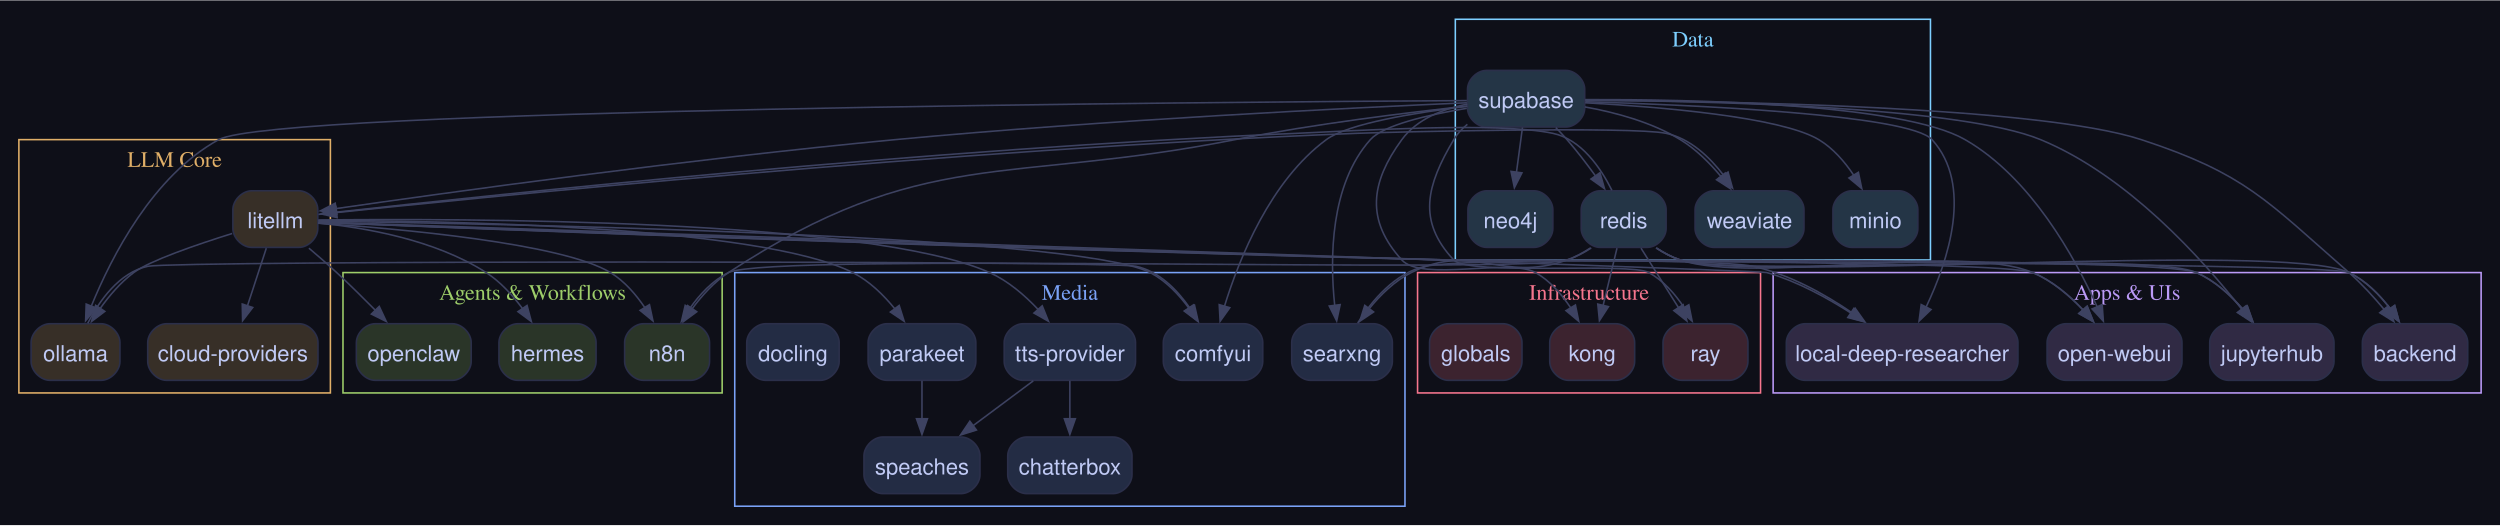
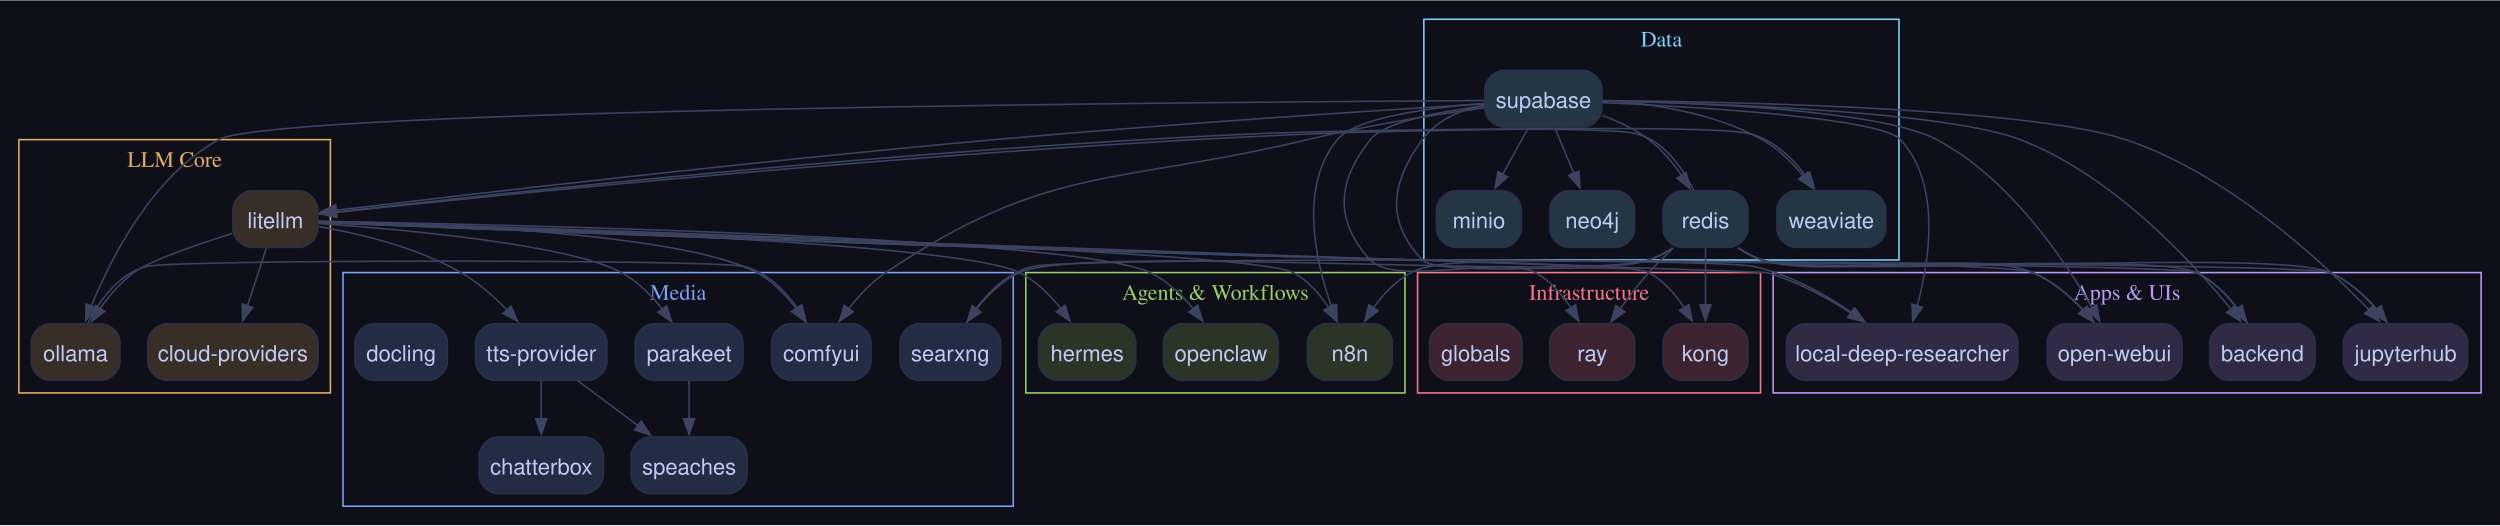
<svg xmlns="http://www.w3.org/2000/svg" width="1589pt" height="334pt" viewBox="0.00 0.00 1589.00 333.50">
  <g id="graph0" class="graph" transform="scale(1 1) rotate(0) translate(4 329.5)">
    <polygon fill="#0e0f18" stroke="none" points="-4,4 -4,-329.5 1585,-329.5 1585,4 -4,4" />
    <g id="clust1" class="cluster">
      <polygon fill="#0e0f18" stroke="#f7768e" points="897,-80 897,-156.5 1115,-156.5 1115,-80 897,-80" />
      <text text-anchor="middle" x="1006" y="-139.2" font-family="Times,serif" font-size="14.00" fill="#f7768e">Infrastructure</text>
    </g>
    <g id="clust2" class="cluster">
-       <polygon fill="#0e0f18" stroke="#7dcfff" points="921,-164.5 921,-317.5 1223,-317.5 1223,-164.5 921,-164.5" />
-       <text text-anchor="middle" x="1072" y="-300.2" font-family="Times,serif" font-size="14.00" fill="#7dcfff">Data</text>
+       <polygon fill="#0e0f18" stroke="#7dcfff" points="901,-164.5 901,-317.5 1203,-317.5 1203,-164.5 901,-164.5" />
+       <text text-anchor="middle" x="1052" y="-300.2" font-family="Times,serif" font-size="14.00" fill="#7dcfff">Data</text>
    </g>
    <g id="clust3" class="cluster">
      <polygon fill="#0e0f18" stroke="#e0af68" points="8,-80 8,-241 206,-241 206,-80 8,-80" />
      <text text-anchor="middle" x="107" y="-223.7" font-family="Times,serif" font-size="14.00" fill="#e0af68">LLM Core</text>
    </g>
    <g id="clust4" class="cluster">
-       <polygon fill="#0e0f18" stroke="#7aa2f7" points="463,-8 463,-156.5 889,-156.5 889,-8 463,-8" />
-       <text text-anchor="middle" x="676" y="-139.2" font-family="Times,serif" font-size="14.00" fill="#7aa2f7">Media</text>
+       <polygon fill="#0e0f18" stroke="#7aa2f7" points="214,-8 214,-156.5 640,-156.5 640,-8 214,-8" />
+       <text text-anchor="middle" x="427" y="-139.2" font-family="Times,serif" font-size="14.00" fill="#7aa2f7">Media</text>
    </g>
    <g id="clust5" class="cluster">
-       <polygon fill="#0e0f18" stroke="#9ece6a" points="214,-80 214,-156.5 455,-156.5 455,-80 214,-80" />
-       <text text-anchor="middle" x="334.5" y="-139.2" font-family="Times,serif" font-size="14.00" fill="#9ece6a">Agents &amp; Workflows</text>
+       <polygon fill="#0e0f18" stroke="#9ece6a" points="648,-80 648,-156.5 889,-156.5 889,-80 648,-80" />
+       <text text-anchor="middle" x="768.5" y="-139.2" font-family="Times,serif" font-size="14.00" fill="#9ece6a">Agents &amp; Workflows</text>
    </g>
    <g id="clust6" class="cluster">
      <polygon fill="#0e0f18" stroke="#bb9af7" points="1123,-80 1123,-156.5 1573,-156.5 1573,-80 1123,-80" />
      <text text-anchor="middle" x="1348" y="-139.2" font-family="Times,serif" font-size="14.00" fill="#bb9af7">Apps &amp; UIs</text>
    </g>
    <g id="node1" class="node">
      <path fill="#f7768e" fill-opacity="0.2" stroke="#2b2f4a" d="M951.38,-124C951.38,-124 916.62,-124 916.62,-124 910.62,-124 904.62,-118 904.62,-112 904.62,-112 904.62,-100 904.62,-100 904.62,-94 910.62,-88 916.62,-88 916.62,-88 951.38,-88 951.38,-88 957.38,-88 963.38,-94 963.38,-100 963.38,-100 963.38,-112 963.38,-112 963.38,-118 957.38,-124 951.38,-124" />
      <text text-anchor="middle" x="934" y="-100.2" font-family="Helvetica,sans-Serif" font-size="14.00" fill="#c0caf5">globals</text>
    </g>
    <g id="node2" class="node">
+       <path fill="#f7768e" fill-opacity="0.2" stroke="#2b2f4a" d="M1095,-124C1095,-124 1065,-124 1065,-124 1059,-124 1053,-118 1053,-112 1053,-112 1053,-100 1053,-100 1053,-94 1059,-88 1065,-88 1065,-88 1095,-88 1095,-88 1101,-88 1107,-94 1107,-100 1107,-100 1107,-112 1107,-112 1107,-118 1101,-124 1095,-124" />
+       <text text-anchor="middle" x="1080" y="-100.2" font-family="Helvetica,sans-Serif" font-size="14.00" fill="#c0caf5">kong</text>
+     </g>
+     <g id="node3" class="node">
      <path fill="#f7768e" fill-opacity="0.2" stroke="#2b2f4a" d="M1023,-124C1023,-124 993,-124 993,-124 987,-124 981,-118 981,-112 981,-112 981,-100 981,-100 981,-94 987,-88 993,-88 993,-88 1023,-88 1023,-88 1029,-88 1035,-94 1035,-100 1035,-100 1035,-112 1035,-112 1035,-118 1029,-124 1023,-124" />
-       <text text-anchor="middle" x="1008" y="-100.2" font-family="Helvetica,sans-Serif" font-size="14.00" fill="#c0caf5">kong</text>
-     </g>
-     <g id="node3" class="node">
-       <path fill="#f7768e" fill-opacity="0.2" stroke="#2b2f4a" d="M1095,-124C1095,-124 1065,-124 1065,-124 1059,-124 1053,-118 1053,-112 1053,-112 1053,-100 1053,-100 1053,-94 1059,-88 1065,-88 1065,-88 1095,-88 1095,-88 1101,-88 1107,-94 1107,-100 1107,-100 1107,-112 1107,-112 1107,-118 1101,-124 1095,-124" />
-       <text text-anchor="middle" x="1080" y="-100.2" font-family="Helvetica,sans-Serif" font-size="14.00" fill="#c0caf5">ray</text>
+       <text text-anchor="middle" x="1008" y="-100.2" font-family="Helvetica,sans-Serif" font-size="14.00" fill="#c0caf5">ray</text>
    </g>
    <g id="node4" class="node">
-       <path fill="#7dcfff" fill-opacity="0.2" stroke="#2b2f4a" d="M991.25,-285C991.25,-285 940.75,-285 940.75,-285 934.75,-285 928.75,-279 928.75,-273 928.75,-273 928.75,-261 928.75,-261 928.75,-255 934.75,-249 940.75,-249 940.75,-249 991.25,-249 991.25,-249 997.25,-249 1003.25,-255 1003.25,-261 1003.25,-261 1003.25,-273 1003.25,-273 1003.25,-279 997.25,-285 991.25,-285" />
-       <text text-anchor="middle" x="966" y="-261.2" font-family="Helvetica,sans-Serif" font-size="14.00" fill="#c0caf5">supabase</text>
+       <path fill="#7dcfff" fill-opacity="0.2" stroke="#2b2f4a" d="M1002.25,-285C1002.25,-285 951.75,-285 951.75,-285 945.75,-285 939.75,-279 939.75,-273 939.75,-273 939.75,-261 939.75,-261 939.75,-255 945.75,-249 951.75,-249 951.75,-249 1002.25,-249 1002.25,-249 1008.25,-249 1014.25,-255 1014.25,-261 1014.25,-261 1014.25,-273 1014.25,-273 1014.25,-279 1008.25,-285 1002.25,-285" />
+       <text text-anchor="middle" x="977" y="-261.2" font-family="Helvetica,sans-Serif" font-size="14.00" fill="#c0caf5">supabase</text>
    </g>
    <g id="edge13" class="edge">
-       <path fill="none" stroke="#3d4261" d="M928.58,-263.59C913.12,-260.52 896.61,-254.11 887,-241 866.91,-213.57 864.11,-189.64 887,-164.5 899.77,-150.47 955.52,-165.89 972,-156.5 981.16,-151.28 988.62,-142.68 994.33,-134.09" />
-       <polygon fill="#3d4261" stroke="#3d4261" points="997.33,-135.91 999.45,-125.53 991.32,-132.32 997.33,-135.91" />
+       <path fill="none" stroke="#3d4261" d="M939.3,-263.08C924.58,-259.88 909.09,-253.51 900,-241 880.01,-213.5 876.63,-189.2 900,-164.5 911.01,-152.86 1029.93,-164.17 1044,-156.5 1053.36,-151.4 1060.91,-142.71 1066.63,-134.01" />
+       <polygon fill="#3d4261" stroke="#3d4261" points="1069.47,-136.08 1071.54,-125.69 1063.44,-132.52 1069.47,-136.08" />
    </g>
    <g id="edge32" class="edge">
-       <path fill="none" stroke="#3d4261" d="M928.66,-250.73C925.24,-247.97 922.23,-244.75 920,-241 902.62,-211.78 896.75,-189.3 920,-164.5 929.44,-154.43 1031.91,-163.16 1044,-156.5 1053.23,-151.42 1060.72,-142.84 1066.42,-134.24" />
-       <polygon fill="#3d4261" stroke="#3d4261" points="1069.43,-136.04 1071.52,-125.65 1063.41,-132.46 1069.43,-136.04" />
+       <path fill="none" stroke="#3d4261" d="M939.33,-262.42C911.15,-258.87 876.01,-252.29 867,-241 845.79,-214.43 843.89,-189.44 867,-164.5 882.91,-147.34 951.57,-167.9 972,-156.5 981.2,-151.36 988.68,-142.78 994.39,-134.18" />
+       <polygon fill="#3d4261" stroke="#3d4261" points="997.39,-135.98 999.49,-125.6 991.37,-132.4 997.39,-135.98" />
    </g>
    <g id="node5" class="node">
-       <path fill="#7dcfff" fill-opacity="0.2" stroke="#2b2f4a" d="M1203,-208.5C1203,-208.5 1173,-208.5 1173,-208.5 1167,-208.5 1161,-202.5 1161,-196.5 1161,-196.5 1161,-184.5 1161,-184.5 1161,-178.5 1167,-172.5 1173,-172.5 1173,-172.5 1203,-172.5 1203,-172.5 1209,-172.5 1215,-178.5 1215,-184.5 1215,-184.5 1215,-196.5 1215,-196.5 1215,-202.5 1209,-208.5 1203,-208.5" />
-       <text text-anchor="middle" x="1188" y="-184.7" font-family="Helvetica,sans-Serif" font-size="14.00" fill="#c0caf5">minio</text>
+       <path fill="#7dcfff" fill-opacity="0.2" stroke="#2b2f4a" d="M951,-208.5C951,-208.5 921,-208.5 921,-208.5 915,-208.5 909,-202.5 909,-196.5 909,-196.5 909,-184.5 909,-184.5 909,-178.5 915,-172.5 921,-172.5 921,-172.5 951,-172.5 951,-172.5 957,-172.5 963,-178.5 963,-184.5 963,-184.5 963,-196.5 963,-196.5 963,-202.5 957,-208.5 951,-208.5" />
+       <text text-anchor="middle" x="936" y="-184.7" font-family="Helvetica,sans-Serif" font-size="14.00" fill="#c0caf5">minio</text>
    </g>
    <g id="edge20" class="edge">
-       <path fill="none" stroke="#3d4261" d="M1003.53,-264.42C1050.48,-261.85 1127.66,-255.52 1152,-241 1161.05,-235.6 1168.49,-226.95 1174.21,-218.39" />
-       <polygon fill="#3d4261" stroke="#3d4261" points="1177.19,-220.24 1179.35,-209.86 1171.19,-216.62 1177.19,-220.24" />
+       <path fill="none" stroke="#3d4261" d="M967.49,-248.72C962.61,-239.85 956.55,-228.84 951.05,-218.85" />
+       <polygon fill="#3d4261" stroke="#3d4261" points="954.22,-217.34 946.33,-210.27 948.08,-220.72 954.22,-217.34" />
    </g>
    <g id="node6" class="node">
-       <path fill="#7dcfff" fill-opacity="0.2" stroke="#2b2f4a" d="M971,-208.5C971,-208.5 941,-208.5 941,-208.5 935,-208.5 929,-202.5 929,-196.5 929,-196.5 929,-184.5 929,-184.5 929,-178.5 935,-172.5 941,-172.5 941,-172.5 971,-172.5 971,-172.5 977,-172.5 983,-178.5 983,-184.5 983,-184.5 983,-196.5 983,-196.5 983,-202.5 977,-208.5 971,-208.5" />
-       <text text-anchor="middle" x="956" y="-184.7" font-family="Helvetica,sans-Serif" font-size="14.00" fill="#c0caf5">neo4j</text>
+       <path fill="#7dcfff" fill-opacity="0.2" stroke="#2b2f4a" d="M1023,-208.5C1023,-208.5 993,-208.5 993,-208.5 987,-208.5 981,-202.5 981,-196.5 981,-196.5 981,-184.5 981,-184.5 981,-178.5 987,-172.5 993,-172.5 993,-172.5 1023,-172.5 1023,-172.5 1029,-172.5 1035,-178.5 1035,-184.5 1035,-184.5 1035,-196.5 1035,-196.5 1035,-202.5 1029,-208.5 1023,-208.5" />
+       <text text-anchor="middle" x="1008" y="-184.7" font-family="Helvetica,sans-Serif" font-size="14.00" fill="#c0caf5">neo4j</text>
    </g>
    <g id="edge24" class="edge">
-       <path fill="none" stroke="#3d4261" d="M963.68,-248.72C962.54,-240.23 961.14,-229.76 959.84,-220.12" />
-       <polygon fill="#3d4261" stroke="#3d4261" points="963.34,-219.89 958.54,-210.44 956.4,-220.82 963.34,-219.89" />
+       <path fill="none" stroke="#3d4261" d="M984.19,-248.72C987.8,-240.04 992.27,-229.3 996.36,-219.48" />
+       <polygon fill="#3d4261" stroke="#3d4261" points="999.55,-220.92 1000.16,-210.34 993.09,-218.23 999.55,-220.92" />
    </g>
    <g id="node7" class="node">
-       <path fill="#7dcfff" fill-opacity="0.2" stroke="#2b2f4a" d="M1043,-208.5C1043,-208.5 1013,-208.5 1013,-208.5 1007,-208.5 1001,-202.5 1001,-196.5 1001,-196.5 1001,-184.5 1001,-184.5 1001,-178.5 1007,-172.5 1013,-172.5 1013,-172.5 1043,-172.5 1043,-172.5 1049,-172.5 1055,-178.5 1055,-184.5 1055,-184.5 1055,-196.5 1055,-196.5 1055,-202.5 1049,-208.5 1043,-208.5" />
-       <text text-anchor="middle" x="1028" y="-184.7" font-family="Helvetica,sans-Serif" font-size="14.00" fill="#c0caf5">redis</text>
+       <path fill="#7dcfff" fill-opacity="0.2" stroke="#2b2f4a" d="M1095,-208.5C1095,-208.5 1065,-208.5 1065,-208.5 1059,-208.5 1053,-202.5 1053,-196.5 1053,-196.5 1053,-184.5 1053,-184.5 1053,-178.5 1059,-172.5 1065,-172.5 1065,-172.5 1095,-172.5 1095,-172.5 1101,-172.5 1107,-178.5 1107,-184.5 1107,-184.5 1107,-196.5 1107,-196.5 1107,-202.5 1101,-208.5 1095,-208.5" />
+       <text text-anchor="middle" x="1080" y="-184.7" font-family="Helvetica,sans-Serif" font-size="14.00" fill="#c0caf5">redis</text>
    </g>
    <g id="edge34" class="edge">
-       <path fill="none" stroke="#3d4261" d="M984.87,-248.63C987.34,-246.14 989.78,-243.55 992,-241 998.28,-233.79 1004.6,-225.53 1010.15,-217.85" />
-       <polygon fill="#3d4261" stroke="#3d4261" points="1012.93,-219.99 1015.83,-209.8 1007.21,-215.95 1012.93,-219.99" />
+       <path fill="none" stroke="#3d4261" d="M1014.45,-256.37C1024.66,-252.63 1035.3,-247.61 1044,-241 1052.06,-234.88 1059.11,-226.46 1064.78,-218.3" />
+       <polygon fill="#3d4261" stroke="#3d4261" points="1067.7,-220.22 1070.17,-209.92 1061.82,-216.43 1067.7,-220.22" />
    </g>
    <g id="node8" class="node">
-       <path fill="#7dcfff" fill-opacity="0.2" stroke="#2b2f4a" d="M1130.62,-208.5C1130.62,-208.5 1085.38,-208.5 1085.38,-208.5 1079.38,-208.5 1073.38,-202.5 1073.38,-196.5 1073.38,-196.5 1073.38,-184.5 1073.38,-184.5 1073.38,-178.5 1079.38,-172.5 1085.38,-172.5 1085.38,-172.5 1130.62,-172.5 1130.62,-172.5 1136.62,-172.5 1142.62,-178.5 1142.62,-184.5 1142.62,-184.5 1142.62,-196.5 1142.62,-196.5 1142.62,-202.5 1136.62,-208.5 1130.62,-208.5" />
-       <text text-anchor="middle" x="1108" y="-184.7" font-family="Helvetica,sans-Serif" font-size="14.00" fill="#c0caf5">weaviate</text>
-     </g>
-     <g id="edge40" class="edge">
-       <path fill="none" stroke="#3d4261" d="M1003.4,-261.78C1022.59,-258.34 1045.7,-252.14 1064,-241 1073.81,-235.03 1082.66,-226.18 1089.81,-217.61" />
-       <polygon fill="#3d4261" stroke="#3d4261" points="1092.54,-219.8 1095.93,-209.76 1087.02,-215.5 1092.54,-219.8" />
+       <path fill="#7dcfff" fill-opacity="0.2" stroke="#2b2f4a" d="M1182.62,-208.5C1182.62,-208.5 1137.38,-208.5 1137.38,-208.5 1131.38,-208.5 1125.38,-202.5 1125.38,-196.5 1125.38,-196.5 1125.38,-184.5 1125.38,-184.5 1125.38,-178.5 1131.38,-172.5 1137.38,-172.5 1137.38,-172.5 1182.62,-172.5 1182.62,-172.5 1188.62,-172.5 1194.62,-178.5 1194.62,-184.5 1194.62,-184.5 1194.62,-196.5 1194.62,-196.5 1194.62,-202.5 1188.62,-208.5 1182.62,-208.5" />
+       <text text-anchor="middle" x="1160" y="-184.7" font-family="Helvetica,sans-Serif" font-size="14.00" fill="#c0caf5">weaviate</text>
+     </g>
+     <g id="edge39" class="edge">
+       <path fill="none" stroke="#3d4261" d="M1014.64,-265.82C1043.96,-264.18 1084.78,-258.51 1116,-241 1126.02,-235.38 1134.91,-226.62 1142.04,-218.01" />
+       <polygon fill="#3d4261" stroke="#3d4261" points="1144.81,-220.15 1148.13,-210.09 1139.26,-215.89 1144.81,-220.15" />
    </g>
    <g id="node9" class="node">
      <path fill="#e0af68" fill-opacity="0.2" stroke="#2b2f4a" d="M186,-208.5C186,-208.5 156,-208.5 156,-208.5 150,-208.5 144,-202.5 144,-196.5 144,-196.5 144,-184.5 144,-184.5 144,-178.5 150,-172.5 156,-172.5 156,-172.5 186,-172.5 186,-172.5 192,-172.5 198,-178.5 198,-184.5 198,-184.5 198,-196.5 198,-196.5 198,-202.5 192,-208.5 186,-208.5" />
      <text text-anchor="middle" x="171" y="-184.7" font-family="Helvetica,sans-Serif" font-size="14.00" fill="#c0caf5">litellm</text>
    </g>
    <g id="edge15" class="edge">
-       <path fill="none" stroke="#3d4261" d="M928.34,-264.44C857.23,-261.32 698.34,-253.52 565,-241 434.26,-228.72 279.95,-207.31 209.52,-197.16" />
-       <polygon fill="#3d4261" stroke="#3d4261" points="210.06,-193.7 199.66,-195.73 209.06,-200.62 210.06,-193.7" />
+       <path fill="none" stroke="#3d4261" d="M939.26,-263.75C875.21,-259.83 741.14,-251.18 628,-241 472.64,-227.03 288.1,-205.53 209.51,-196.15" />
+       <polygon fill="#3d4261" stroke="#3d4261" points="210.11,-192.7 199.77,-194.98 209.28,-199.65 210.11,-192.7" />
    </g>
    <g id="node11" class="node">
      <path fill="#e0af68" fill-opacity="0.2" stroke="#2b2f4a" d="M60.25,-124C60.25,-124 27.75,-124 27.75,-124 21.75,-124 15.75,-118 15.75,-112 15.75,-112 15.75,-100 15.75,-100 15.75,-94 21.75,-88 27.75,-88 27.75,-88 60.25,-88 60.25,-88 66.25,-88 72.25,-94 72.25,-100 72.25,-100 72.25,-112 72.25,-112 72.25,-118 66.25,-124 60.25,-124" />
      <text text-anchor="middle" x="44" y="-100.2" font-family="Helvetica,sans-Serif" font-size="14.00" fill="#c0caf5">ollama</text>
    </g>
    <g id="edge25" class="edge">
-       <path fill="none" stroke="#3d4261" d="M928.31,-265.82C770.6,-264.93 170.15,-260.3 135,-241 93.33,-218.12 67.01,-167.01 53.94,-134.95" />
-       <polygon fill="#3d4261" stroke="#3d4261" points="57.3,-133.94 50.41,-125.89 50.78,-136.47 57.3,-133.94" />
+       <path fill="none" stroke="#3d4261" d="M939.35,-265.83C780.38,-265.01 170.66,-260.57 135,-241 93.32,-218.12 67,-167.02 53.94,-134.95" />
+       <polygon fill="#3d4261" stroke="#3d4261" points="57.3,-133.94 50.41,-125.89 50.77,-136.48 57.3,-133.94" />
    </g>
    <g id="node13" class="node">
-       <path fill="#7aa2f7" fill-opacity="0.2" stroke="#2b2f4a" d="M786.62,-124C786.62,-124 747.38,-124 747.38,-124 741.38,-124 735.38,-118 735.38,-112 735.38,-112 735.38,-100 735.38,-100 735.38,-94 741.38,-88 747.38,-88 747.38,-88 786.62,-88 786.62,-88 792.62,-88 798.62,-94 798.62,-100 798.62,-100 798.62,-112 798.62,-112 798.62,-118 792.62,-124 786.62,-124" />
-       <text text-anchor="middle" x="767" y="-100.2" font-family="Helvetica,sans-Serif" font-size="14.00" fill="#c0caf5">comfyui</text>
+       <path fill="#7aa2f7" fill-opacity="0.2" stroke="#2b2f4a" d="M537.62,-124C537.62,-124 498.38,-124 498.38,-124 492.38,-124 486.38,-118 486.38,-112 486.38,-112 486.38,-100 486.38,-100 486.38,-94 492.38,-88 498.38,-88 498.38,-88 537.62,-88 537.62,-88 543.62,-88 549.62,-94 549.62,-100 549.62,-100 549.62,-112 549.62,-112 549.62,-118 543.62,-124 537.62,-124" />
+       <text text-anchor="middle" x="518" y="-100.2" font-family="Helvetica,sans-Serif" font-size="14.00" fill="#c0caf5">comfyui</text>
    </g>
    <g id="edge6" class="edge">
-       <path fill="none" stroke="#3d4261" d="M928.52,-262.19C896.33,-258.28 852.96,-251.31 839,-241 803.58,-214.85 783.76,-165.93 774.24,-134.99" />
-       <polygon fill="#3d4261" stroke="#3d4261" points="777.65,-134.18 771.51,-125.55 770.93,-136.13 777.65,-134.18" />
-     </g>
-     <g id="node15" class="node">
-       <path fill="#7aa2f7" fill-opacity="0.2" stroke="#2b2f4a" d="M869,-124C869,-124 829,-124 829,-124 823,-124 817,-118 817,-112 817,-112 817,-100 817,-100 817,-94 823,-88 829,-88 829,-88 869,-88 869,-88 875,-88 881,-94 881,-100 881,-100 881,-112 881,-112 881,-118 875,-124 869,-124" />
-       <text text-anchor="middle" x="849" y="-100.2" font-family="Helvetica,sans-Serif" font-size="14.00" fill="#c0caf5">searxng</text>
-     </g>
-     <g id="edge35" class="edge">
-       <path fill="none" stroke="#3d4261" d="M928.27,-260.91C903.89,-256.82 875.23,-250.23 867,-241 841.45,-212.37 841.19,-165.66 844.34,-135.64" />
-       <polygon fill="#3d4261" stroke="#3d4261" points="847.81,-136.13 845.59,-125.77 840.86,-135.25 847.81,-136.13" />
+       <path fill="none" stroke="#3d4261" d="M939.41,-261.23C908.9,-256.99 864.87,-250.08 827,-241 705.55,-211.88 662.62,-226.22 559,-156.5 549.99,-150.44 541.9,-141.82 535.34,-133.48" />
+       <polygon fill="#3d4261" stroke="#3d4261" points="538.25,-131.53 529.5,-125.54 532.6,-135.67 538.25,-131.53" />
    </g>
    <g id="node20" class="node">
-       <path fill="#9ece6a" fill-opacity="0.2" stroke="#2b2f4a" d="M435,-124C435,-124 405,-124 405,-124 399,-124 393,-118 393,-112 393,-112 393,-100 393,-100 393,-94 399,-88 405,-88 405,-88 435,-88 435,-88 441,-88 447,-94 447,-100 447,-100 447,-112 447,-112 447,-118 441,-124 435,-124" />
-       <text text-anchor="middle" x="420" y="-100.2" font-family="Helvetica,sans-Serif" font-size="14.00" fill="#c0caf5">n8n</text>
+       <path fill="#9ece6a" fill-opacity="0.2" stroke="#2b2f4a" d="M869,-124C869,-124 839,-124 839,-124 833,-124 827,-118 827,-112 827,-112 827,-100 827,-100 827,-94 833,-88 839,-88 839,-88 869,-88 869,-88 875,-88 881,-94 881,-100 881,-100 881,-112 881,-112 881,-118 875,-124 869,-124" />
+       <text text-anchor="middle" x="854" y="-100.2" font-family="Helvetica,sans-Serif" font-size="14.00" fill="#c0caf5">n8n</text>
    </g>
    <g id="edge21" class="edge">
-       <path fill="none" stroke="#3d4261" d="M928.57,-262.3C891.04,-258.27 831.71,-251.04 781,-241 635.86,-212.26 582.76,-237.59 459,-156.5 449.96,-150.57 442.09,-141.85 435.83,-133.37" />
-       <polygon fill="#3d4261" stroke="#3d4261" points="438.85,-131.59 430.32,-125.31 433.07,-135.54 438.85,-131.59" />
+       <path fill="none" stroke="#3d4261" d="M939.56,-264.04C905.13,-261.35 857.7,-255.14 846,-241 821.5,-211.38 831.89,-164.31 842.38,-134.56" />
+       <polygon fill="#3d4261" stroke="#3d4261" points="845.55,-136.09 845.8,-125.5 839,-133.62 845.55,-136.09" />
    </g>
    <g id="node22" class="node">
-       <path fill="#bb9af7" fill-opacity="0.2" stroke="#2b2f4a" d="M1552.5,-124C1552.5,-124 1509.5,-124 1509.5,-124 1503.5,-124 1497.5,-118 1497.5,-112 1497.5,-112 1497.5,-100 1497.5,-100 1497.5,-94 1503.5,-88 1509.5,-88 1509.5,-88 1552.5,-88 1552.5,-88 1558.5,-88 1564.5,-94 1564.5,-100 1564.5,-100 1564.5,-112 1564.5,-112 1564.5,-118 1558.5,-124 1552.5,-124" />
-       <text text-anchor="middle" x="1531" y="-100.2" font-family="Helvetica,sans-Serif" font-size="14.00" fill="#c0caf5">backend</text>
+       <path fill="#bb9af7" fill-opacity="0.2" stroke="#2b2f4a" d="M1455.5,-124C1455.5,-124 1412.5,-124 1412.5,-124 1406.5,-124 1400.5,-118 1400.5,-112 1400.5,-112 1400.5,-100 1400.5,-100 1400.5,-94 1406.5,-88 1412.5,-88 1412.5,-88 1455.5,-88 1455.5,-88 1461.5,-88 1467.5,-94 1467.5,-100 1467.5,-100 1467.5,-112 1467.5,-112 1467.5,-118 1461.5,-124 1455.5,-124" />
+       <text text-anchor="middle" x="1434" y="-100.2" font-family="Helvetica,sans-Serif" font-size="14.00" fill="#c0caf5">backend</text>
    </g>
    <g id="edge1" class="edge">
-       <path fill="none" stroke="#3d4261" d="M1003.71,-265.98C1088.55,-265.55 1292.12,-262.26 1357,-241 1423.19,-219.31 1436.55,-202.34 1489,-156.5 1497.02,-149.49 1504.83,-140.92 1511.51,-132.89" />
-       <polygon fill="#3d4261" stroke="#3d4261" points="1514.03,-135.33 1517.56,-125.34 1508.57,-130.95 1514.03,-135.33" />
+       <path fill="none" stroke="#3d4261" d="M1014.64,-265.5C1084.74,-264.13 1232.47,-259.13 1280,-241 1337.26,-219.16 1387.44,-165.68 1413.97,-133.27" />
+       <polygon fill="#3d4261" stroke="#3d4261" points="1416.65,-135.52 1420.17,-125.52 1411.19,-131.14 1416.65,-135.52" />
    </g>
    <g id="node23" class="node">
-       <path fill="#bb9af7" fill-opacity="0.2" stroke="#2b2f4a" d="M1467.5,-124C1467.5,-124 1412.5,-124 1412.5,-124 1406.5,-124 1400.5,-118 1400.5,-112 1400.5,-112 1400.5,-100 1400.5,-100 1400.5,-94 1406.5,-88 1412.5,-88 1412.5,-88 1467.5,-88 1467.5,-88 1473.5,-88 1479.5,-94 1479.5,-100 1479.5,-100 1479.5,-112 1479.5,-112 1479.5,-118 1473.5,-124 1467.5,-124" />
-       <text text-anchor="middle" x="1440" y="-100.2" font-family="Helvetica,sans-Serif" font-size="14.00" fill="#c0caf5">jupyterhub</text>
+       <path fill="#bb9af7" fill-opacity="0.2" stroke="#2b2f4a" d="M1552.5,-124C1552.5,-124 1497.5,-124 1497.5,-124 1491.5,-124 1485.5,-118 1485.5,-112 1485.5,-112 1485.5,-100 1485.5,-100 1485.5,-94 1491.5,-88 1497.5,-88 1497.5,-88 1552.5,-88 1552.5,-88 1558.5,-88 1564.5,-94 1564.5,-100 1564.5,-100 1564.5,-112 1564.5,-112 1564.5,-118 1558.5,-124 1552.5,-124" />
+       <text text-anchor="middle" x="1525" y="-100.2" font-family="Helvetica,sans-Serif" font-size="14.00" fill="#c0caf5">jupyterhub</text>
    </g>
    <g id="edge10" class="edge">
-       <path fill="none" stroke="#3d4261" d="M1003.54,-266.03C1077.98,-265.62 1241.55,-262.23 1293,-241 1348.2,-218.22 1395.9,-165.07 1421.05,-132.98" />
-       <polygon fill="#3d4261" stroke="#3d4261" points="1423.6,-135.4 1426.9,-125.34 1418.04,-131.15 1423.6,-135.4" />
+       <path fill="none" stroke="#3d4261" d="M1014.52,-265.85C1095.88,-265.14 1286.15,-261.29 1347,-241 1411,-219.66 1470.42,-165.2 1501.79,-132.65" />
+       <polygon fill="#3d4261" stroke="#3d4261" points="1504.14,-135.26 1508.47,-125.59 1499.05,-130.45 1504.14,-135.26" />
    </g>
    <g id="node24" class="node">
      <path fill="#bb9af7" fill-opacity="0.2" stroke="#2b2f4a" d="M1370.88,-124C1370.88,-124 1309.12,-124 1309.12,-124 1303.12,-124 1297.12,-118 1297.12,-112 1297.12,-112 1297.12,-100 1297.12,-100 1297.12,-94 1303.12,-88 1309.12,-88 1309.12,-88 1370.88,-88 1370.88,-88 1376.88,-88 1382.88,-94 1382.88,-100 1382.88,-100 1382.88,-112 1382.88,-112 1382.88,-118 1376.88,-124 1370.88,-124" />
      <text text-anchor="middle" x="1340" y="-100.2" font-family="Helvetica,sans-Serif" font-size="14.00" fill="#c0caf5">open-webui</text>
    </g>
    <g id="edge27" class="edge">
-       <path fill="none" stroke="#3d4261" d="M1003.56,-266.46C1069.95,-266.66 1204.84,-264.09 1245,-241 1286.8,-216.97 1314.82,-166.24 1329.04,-134.55" />
-       <polygon fill="#3d4261" stroke="#3d4261" points="1332.15,-136.17 1332.89,-125.6 1325.72,-133.4 1332.15,-136.17" />
+       <path fill="none" stroke="#3d4261" d="M1014.32,-265.67C1074.78,-264.56 1191.01,-259.96 1227,-241 1272.72,-216.91 1307.5,-165.82 1325.74,-134.15" />
+       <polygon fill="#3d4261" stroke="#3d4261" points="1328.73,-135.98 1330.55,-125.54 1322.62,-132.57 1328.73,-135.98" />
    </g>
    <g id="node25" class="node">
      <path fill="#bb9af7" fill-opacity="0.2" stroke="#2b2f4a" d="M1266.62,-124C1266.62,-124 1143.38,-124 1143.38,-124 1137.38,-124 1131.38,-118 1131.38,-112 1131.38,-112 1131.38,-100 1131.38,-100 1131.38,-94 1137.38,-88 1143.38,-88 1143.38,-88 1266.62,-88 1266.62,-88 1272.62,-88 1278.62,-94 1278.62,-100 1278.62,-100 1278.62,-112 1278.62,-112 1278.62,-118 1272.62,-124 1266.62,-124" />
      <text text-anchor="middle" x="1205" y="-100.2" font-family="Helvetica,sans-Serif" font-size="14.00" fill="#c0caf5">local-deep-researcher</text>
    </g>
    <g id="edge17" class="edge">
-       <path fill="none" stroke="#3d4261" d="M1003.59,-265.09C1071.62,-263.06 1209.48,-256.99 1224,-241 1250.16,-212.18 1234.51,-164.55 1220.2,-134.52" />
-       <polygon fill="#3d4261" stroke="#3d4261" points="1223.37,-133.03 1215.75,-125.67 1217.12,-136.18 1223.37,-133.03" />
+       <path fill="none" stroke="#3d4261" d="M1014.39,-264.55C1075.56,-261.79 1191.55,-254.8 1204,-241 1229.6,-212.64 1222.77,-165.53 1214.58,-135.39" />
+       <polygon fill="#3d4261" stroke="#3d4261" points="1217.94,-134.42 1211.75,-125.82 1211.23,-136.41 1217.94,-134.42" />
    </g>
    <g id="edge14" class="edge">
-       <path fill="none" stroke="#3d4261" d="M1023.76,-172C1021.19,-161.39 1017.84,-147.6 1014.9,-135.46" />
-       <polygon fill="#3d4261" stroke="#3d4261" points="1018.35,-134.84 1012.59,-125.94 1011.55,-136.48 1018.35,-134.84" />
+       <path fill="none" stroke="#3d4261" d="M1080,-172C1080,-161.5 1080,-147.89 1080,-135.83" />
+       <polygon fill="#3d4261" stroke="#3d4261" points="1083.5,-135.98 1080,-125.98 1076.5,-135.98 1083.5,-135.98" />
    </g>
    <g id="edge33" class="edge">
-       <path fill="none" stroke="#3d4261" d="M1039.03,-172C1045.99,-160.96 1055.13,-146.46 1063.01,-133.96" />
-       <polygon fill="#3d4261" stroke="#3d4261" points="1065.81,-136.08 1068.18,-125.75 1059.89,-132.34 1065.81,-136.08" />
+       <path fill="none" stroke="#3d4261" d="M1059.51,-172.02C1054.25,-167.19 1048.74,-161.81 1044,-156.5 1037.63,-149.37 1031.29,-141.13 1025.75,-133.45" />
+       <polygon fill="#3d4261" stroke="#3d4261" points="1028.69,-131.55 1020.08,-125.38 1022.96,-135.57 1028.69,-131.55" />
    </g>
    <g id="edge16" class="edge">
-       <path fill="none" stroke="#3d4261" d="M1020.5,-208.83C1013.36,-223.12 1001,-241.18 983,-245 947.57,-252.52 856.19,-246.52 820,-245 587.96,-235.27 310.47,-206.07 209.85,-194.91" />
-       <polygon fill="#3d4261" stroke="#3d4261" points="210.3,-191.43 199.97,-193.8 209.52,-198.39 210.3,-191.43" />
-     </g>
-     <g id="edge36" class="edge">
-       <path fill="none" stroke="#3d4261" d="M1006.94,-172.18C1002.26,-169.13 997.16,-166.35 992,-164.5 950.44,-149.62 932.51,-176.19 893,-156.5 882.46,-151.25 873.31,-142.27 866.13,-133.4" />
-       <polygon fill="#3d4261" stroke="#3d4261" points="869.06,-131.48 860.28,-125.56 863.45,-135.67 869.06,-131.48" />
+       <path fill="none" stroke="#3d4261" d="M1072.5,-208.83C1065.36,-223.12 1053,-241.18 1035,-245 1009.46,-250.42 826.09,-246.13 800,-245 575.82,-235.31 307.96,-206.27 209.63,-195.02" />
+       <polygon fill="#3d4261" stroke="#3d4261" points="210.06,-191.55 199.73,-193.88 209.26,-198.5 210.06,-191.55" />
+     </g>
+     <g id="node15" class="node">
+       <path fill="#7aa2f7" fill-opacity="0.2" stroke="#2b2f4a" d="M620,-124C620,-124 580,-124 580,-124 574,-124 568,-118 568,-112 568,-112 568,-100 568,-100 568,-94 574,-88 580,-88 580,-88 620,-88 620,-88 626,-88 632,-94 632,-100 632,-100 632,-112 632,-112 632,-118 626,-124 620,-124" />
+       <text text-anchor="middle" x="600" y="-100.2" font-family="Helvetica,sans-Serif" font-size="14.00" fill="#c0caf5">searxng</text>
+     </g>
+     <g id="edge35" class="edge">
+       <path fill="none" stroke="#3d4261" d="M1059.41,-172.19C1054.62,-169.06 1049.36,-166.24 1044,-164.5 1001.71,-150.79 684.37,-175.12 644,-156.5 633.15,-151.5 623.86,-142.4 616.65,-133.36" />
+       <polygon fill="#3d4261" stroke="#3d4261" points="619.53,-131.36 610.8,-125.35 613.87,-135.49 619.53,-131.36" />
    </g>
    <g id="edge22" class="edge">
-       <path fill="none" stroke="#3d4261" d="M1007.41,-172.17C1002.63,-169.04 997.36,-166.22 992,-164.5 963.81,-155.44 485.55,-169.63 459,-156.5 448.92,-151.51 440.64,-142.55 434.35,-133.6" />
-       <polygon fill="#3d4261" stroke="#3d4261" points="437.44,-131.94 429.12,-125.38 431.53,-135.69 437.44,-131.94" />
+       <path fill="none" stroke="#3d4261" d="M1058.97,-172.07C1054.3,-169.03 1049.18,-166.28 1044,-164.5 1012.21,-153.61 922.83,-171.96 893,-156.5 883.26,-151.45 875.17,-142.76 868.93,-134.06" />
+       <polygon fill="#3d4261" stroke="#3d4261" points="871.88,-132.18 863.5,-125.7 866,-135.99 871.88,-132.18" />
    </g>
    <g id="edge2" class="edge">
-       <path fill="none" stroke="#3d4261" d="M1048.59,-172.19C1053.37,-169.05 1058.64,-166.23 1064,-164.5 1108.94,-149.96 1446.33,-176.75 1489,-156.5 1499.58,-151.48 1508.49,-142.38 1515.34,-133.34" />
-       <polygon fill="#3d4261" stroke="#3d4261" points="1518.05,-135.57 1520.86,-125.36 1512.3,-131.59 1518.05,-135.57" />
+       <path fill="none" stroke="#3d4261" d="M1100.6,-172.23C1105.39,-169.09 1110.65,-166.26 1116,-164.5 1145.14,-154.91 1364.35,-169.79 1392,-156.5 1402.55,-151.43 1411.46,-142.32 1418.32,-133.28" />
+       <polygon fill="#3d4261" stroke="#3d4261" points="1421.02,-135.53 1423.84,-125.31 1415.27,-131.54 1421.02,-135.53" />
    </g>
    <g id="edge11" class="edge">
-       <path fill="none" stroke="#3d4261" d="M1048.6,-172.21C1053.38,-169.07 1058.65,-166.25 1064,-164.5 1098.65,-153.18 1358.6,-171.12 1392,-156.5 1403.51,-151.46 1413.66,-142.23 1421.62,-133.09" />
-       <polygon fill="#3d4261" stroke="#3d4261" points="1424.33,-135.3 1427.87,-125.32 1418.88,-130.91 1424.33,-135.3" />
+       <path fill="none" stroke="#3d4261" d="M1100.6,-172.2C1105.38,-169.07 1110.65,-166.24 1116,-164.5 1154.15,-152.09 1440.23,-172.55 1477,-156.5 1488.52,-151.47 1498.67,-142.24 1506.62,-133.1" />
+       <polygon fill="#3d4261" stroke="#3d4261" points="1509.34,-135.32 1512.88,-125.33 1503.88,-130.93 1509.34,-135.32" />
    </g>
    <g id="edge28" class="edge">
-       <path fill="none" stroke="#3d4261" d="M1049,-172C1053.68,-168.96 1058.8,-166.23 1064,-164.5 1111.26,-148.77 1242.09,-175.82 1288,-156.5 1300.31,-151.32 1311.43,-141.8 1320.2,-132.48" />
-       <polygon fill="#3d4261" stroke="#3d4261" points="1322.58,-135.07 1326.55,-125.25 1317.32,-130.45 1322.58,-135.07" />
-     </g>
-     <g id="edge41" class="edge">
-       <path fill="none" stroke="#3d4261" d="M198.44,-193.46C291.1,-203.3 600.96,-234.82 858,-245 879.87,-245.87 1033.59,-249.54 1055,-245 1070.18,-241.78 1082.59,-230.02 1091.58,-218.25" />
-       <polygon fill="#3d4261" stroke="#3d4261" points="1094.34,-220.41 1097.18,-210.21 1088.59,-216.41 1094.34,-220.41" />
+       <path fill="none" stroke="#3d4261" d="M1101.02,-172.05C1105.69,-169.01 1110.81,-166.26 1116,-164.5 1152.24,-152.22 1252.81,-171.53 1288,-156.5 1300.29,-151.25 1311.4,-141.72 1320.17,-132.41" />
+       <polygon fill="#3d4261" stroke="#3d4261" points="1322.55,-135.01 1326.53,-125.19 1317.29,-130.38 1322.55,-135.01" />
+     </g>
+     <g id="edge40" class="edge">
+       <path fill="none" stroke="#3d4261" d="M198.27,-193.53C288.99,-203.44 588.99,-234.84 838,-245 867.86,-246.22 1077.76,-251.2 1107,-245 1122.18,-241.78 1134.59,-230.02 1143.58,-218.25" />
+       <polygon fill="#3d4261" stroke="#3d4261" points="1146.34,-220.41 1149.18,-210.21 1140.59,-216.41 1146.34,-220.41" />
    </g>
    <g id="node10" class="node">
      <path fill="#e0af68" fill-opacity="0.2" stroke="#2b2f4a" d="M186.12,-124C186.12,-124 101.88,-124 101.88,-124 95.88,-124 89.88,-118 89.88,-112 89.88,-112 89.88,-100 89.88,-100 89.88,-94 95.88,-88 101.88,-88 101.88,-88 186.12,-88 186.12,-88 192.12,-88 198.12,-94 198.12,-100 198.12,-100 198.12,-112 198.12,-112 198.12,-118 192.12,-124 186.12,-124" />
      <text text-anchor="middle" x="144" y="-100.2" font-family="Helvetica,sans-Serif" font-size="14.00" fill="#c0caf5">cloud-providers</text>
    </g>
    <g id="edge5" class="edge">
      <path fill="none" stroke="#3d4261" d="M165.27,-172C161.77,-161.28 157.2,-147.32 153.19,-135.08" />
      <polygon fill="#3d4261" stroke="#3d4261" points="156.63,-134.32 150.19,-125.91 149.97,-136.5 156.63,-134.32" />
    </g>
    <g id="edge26" class="edge">
      <path fill="none" stroke="#3d4261" d="M143.53,-181.33C120.97,-174.27 91.14,-164.06 81,-156.5 72.71,-150.33 65.42,-141.79 59.56,-133.55" />
      <polygon fill="#3d4261" stroke="#3d4261" points="62.62,-131.83 54.18,-125.42 56.78,-135.69 62.62,-131.83" />
    </g>
    <g id="edge7" class="edge">
-       <path fill="none" stroke="#3d4261" d="M198.45,-189.16C303.93,-187.7 679.76,-180.81 727,-156.5 736.96,-151.38 745.3,-142.55 751.74,-133.76" />
-       <polygon fill="#3d4261" stroke="#3d4261" points="754.5,-135.93 757.14,-125.67 748.68,-132.05 754.5,-135.93" />
+       <path fill="none" stroke="#3d4261" d="M198.29,-189.15C264,-187.91 429.11,-182.24 477,-156.5 486.96,-151.15 495.46,-142.27 502.09,-133.51" />
+       <polygon fill="#3d4261" stroke="#3d4261" points="504.86,-135.66 507.68,-125.45 499.11,-131.68 504.86,-135.66" />
    </g>
    <g id="node14" class="node">
-       <path fill="#7aa2f7" fill-opacity="0.2" stroke="#2b2f4a" d="M604.25,-124C604.25,-124 559.75,-124 559.75,-124 553.75,-124 547.75,-118 547.75,-112 547.75,-112 547.75,-100 547.75,-100 547.75,-94 553.75,-88 559.75,-88 559.75,-88 604.25,-88 604.25,-88 610.25,-88 616.25,-94 616.25,-100 616.25,-100 616.25,-112 616.25,-112 616.25,-118 610.25,-124 604.25,-124" />
-       <text text-anchor="middle" x="582" y="-100.2" font-family="Helvetica,sans-Serif" font-size="14.00" fill="#c0caf5">parakeet</text>
+       <path fill="#7aa2f7" fill-opacity="0.2" stroke="#2b2f4a" d="M456.25,-124C456.25,-124 411.75,-124 411.75,-124 405.75,-124 399.75,-118 399.75,-112 399.75,-112 399.75,-100 399.75,-100 399.75,-94 405.75,-88 411.75,-88 411.75,-88 456.25,-88 456.25,-88 462.25,-88 468.25,-94 468.25,-100 468.25,-100 468.25,-112 468.25,-112 468.25,-118 462.25,-124 456.25,-124" />
+       <text text-anchor="middle" x="434" y="-100.2" font-family="Helvetica,sans-Serif" font-size="14.00" fill="#c0caf5">parakeet</text>
    </g>
    <g id="edge31" class="edge">
-       <path fill="none" stroke="#3d4261" d="M198.33,-189.61C272.95,-189.52 478.52,-186.48 538,-156.5 548.52,-151.2 557.66,-142.22 564.85,-133.35" />
-       <polygon fill="#3d4261" stroke="#3d4261" points="567.52,-135.62 570.7,-125.52 561.91,-131.43 567.52,-135.62" />
+       <path fill="none" stroke="#3d4261" d="M198.48,-187.75C249.88,-184.09 358.33,-174.44 391,-156.5 401.11,-150.95 409.96,-142.03 416.95,-133.29" />
+       <polygon fill="#3d4261" stroke="#3d4261" points="419.76,-135.38 422.89,-125.25 414.13,-131.21 419.76,-135.38" />
    </g>
    <g id="node16" class="node">
-       <path fill="#7aa2f7" fill-opacity="0.2" stroke="#2b2f4a" d="M705.75,-124C705.75,-124 646.25,-124 646.25,-124 640.25,-124 634.25,-118 634.25,-112 634.25,-112 634.25,-100 634.25,-100 634.25,-94 640.25,-88 646.25,-88 646.25,-88 705.75,-88 705.75,-88 711.75,-88 717.75,-94 717.75,-100 717.75,-100 717.75,-112 717.75,-112 717.75,-118 711.75,-124 705.75,-124" />
-       <text text-anchor="middle" x="676" y="-100.2" font-family="Helvetica,sans-Serif" font-size="14.00" fill="#c0caf5">tts-provider</text>
-     </g>
-     <g id="edge39" class="edge">
-       <path fill="none" stroke="#3d4261" d="M198.32,-189.93C284.29,-190.91 548.11,-190.98 625,-156.5 636.77,-151.22 647.44,-141.99 655.94,-132.93" />
-       <polygon fill="#3d4261" stroke="#3d4261" points="658.44,-135.38 662.39,-125.55 653.17,-130.77 658.44,-135.38" />
+       <path fill="#7aa2f7" fill-opacity="0.2" stroke="#2b2f4a" d="M369.75,-124C369.75,-124 310.25,-124 310.25,-124 304.25,-124 298.25,-118 298.25,-112 298.25,-112 298.25,-100 298.25,-100 298.25,-94 304.25,-88 310.25,-88 310.25,-88 369.75,-88 369.75,-88 375.75,-88 381.75,-94 381.75,-100 381.75,-100 381.75,-112 381.75,-112 381.75,-118 375.75,-124 369.75,-124" />
+       <text text-anchor="middle" x="340" y="-100.2" font-family="Helvetica,sans-Serif" font-size="14.00" fill="#c0caf5">tts-provider</text>
+     </g>
+     <g id="edge38" class="edge">
+       <path fill="none" stroke="#3d4261" d="M198.26,-185.81C223.18,-181.56 260.41,-172.93 289,-156.5 299.75,-150.32 309.92,-141.37 318.31,-132.76" />
+       <polygon fill="#3d4261" stroke="#3d4261" points="320.8,-135.22 325.03,-125.51 315.67,-130.47 320.8,-135.22" />
    </g>
    <g id="node19" class="node">
-       <path fill="#9ece6a" fill-opacity="0.2" stroke="#2b2f4a" d="M362.88,-124C362.88,-124 325.12,-124 325.12,-124 319.12,-124 313.12,-118 313.12,-112 313.12,-112 313.12,-100 313.12,-100 313.12,-94 319.12,-88 325.12,-88 325.12,-88 362.88,-88 362.88,-88 368.88,-88 374.88,-94 374.88,-100 374.88,-100 374.88,-112 374.88,-112 374.88,-118 368.88,-124 362.88,-124" />
-       <text text-anchor="middle" x="344" y="-100.2" font-family="Helvetica,sans-Serif" font-size="14.00" fill="#c0caf5">hermes</text>
+       <path fill="#9ece6a" fill-opacity="0.2" stroke="#2b2f4a" d="M705.88,-124C705.88,-124 668.12,-124 668.12,-124 662.12,-124 656.12,-118 656.12,-112 656.12,-112 656.12,-100 656.12,-100 656.12,-94 662.12,-88 668.12,-88 668.12,-88 705.88,-88 705.88,-88 711.88,-88 717.88,-94 717.88,-100 717.88,-100 717.88,-112 717.88,-112 717.88,-118 711.88,-124 705.88,-124" />
+       <text text-anchor="middle" x="687" y="-100.2" font-family="Helvetica,sans-Serif" font-size="14.00" fill="#c0caf5">hermes</text>
    </g>
    <g id="edge9" class="edge">
-       <path fill="none" stroke="#3d4261" d="M198.47,-187.95C227.1,-185.2 272.27,-177.59 305,-156.5 314.09,-150.64 321.97,-141.93 328.22,-133.45" />
-       <polygon fill="#3d4261" stroke="#3d4261" points="330.99,-135.61 333.72,-125.37 325.2,-131.67 330.99,-135.61" />
+       <path fill="none" stroke="#3d4261" d="M198.46,-188.81C293.4,-186.24 604.13,-176.38 644,-156.5 654.43,-151.3 663.4,-142.33 670.41,-133.45" />
+       <polygon fill="#3d4261" stroke="#3d4261" points="673.05,-135.76 676.09,-125.61 667.39,-131.66 673.05,-135.76" />
    </g>
    <g id="edge23" class="edge">
-       <path fill="none" stroke="#3d4261" d="M198.14,-187.88C248.31,-184.47 353.25,-175.26 384,-156.5 392.87,-151.09 400.21,-142.59 405.9,-134.16" />
-       <polygon fill="#3d4261" stroke="#3d4261" points="408.8,-136.12 411.03,-125.76 402.83,-132.47 408.8,-136.12" />
+       <path fill="none" stroke="#3d4261" d="M198.3,-188.76C317.83,-185.45 790.37,-171.47 818,-156.5 827.37,-151.42 834.92,-142.73 840.64,-134.03" />
+       <polygon fill="#3d4261" stroke="#3d4261" points="843.49,-136.1 845.55,-125.71 837.46,-132.54 843.49,-136.1" />
    </g>
    <g id="node21" class="node">
-       <path fill="#9ece6a" fill-opacity="0.2" stroke="#2b2f4a" d="M283.5,-124C283.5,-124 234.5,-124 234.5,-124 228.5,-124 222.5,-118 222.5,-112 222.5,-112 222.5,-100 222.5,-100 222.5,-94 228.5,-88 234.5,-88 234.5,-88 283.5,-88 283.5,-88 289.5,-88 295.5,-94 295.5,-100 295.5,-100 295.5,-112 295.5,-112 295.5,-118 289.5,-124 283.5,-124" />
-       <text text-anchor="middle" x="259" y="-100.2" font-family="Helvetica,sans-Serif" font-size="14.00" fill="#c0caf5">openclaw</text>
+       <path fill="#9ece6a" fill-opacity="0.2" stroke="#2b2f4a" d="M796.5,-124C796.5,-124 747.5,-124 747.5,-124 741.5,-124 735.5,-118 735.5,-112 735.5,-112 735.5,-100 735.5,-100 735.5,-94 741.5,-88 747.5,-88 747.5,-88 796.5,-88 796.5,-88 802.5,-88 808.5,-94 808.5,-100 808.5,-100 808.5,-112 808.5,-112 808.5,-118 802.5,-124 796.5,-124" />
+       <text text-anchor="middle" x="772" y="-100.2" font-family="Helvetica,sans-Serif" font-size="14.00" fill="#c0caf5">openclaw</text>
    </g>
    <g id="edge30" class="edge">
-       <path fill="none" stroke="#3d4261" d="M192.34,-172.02C198.16,-167.1 204.4,-161.68 210,-156.5 218.21,-148.9 226.89,-140.33 234.63,-132.48" />
-       <polygon fill="#3d4261" stroke="#3d4261" points="237.05,-135.01 241.52,-125.41 232.03,-130.12 237.05,-135.01" />
+       <path fill="none" stroke="#3d4261" d="M198.41,-189.08C303.74,-187.31 679.08,-179.42 727,-156.5 737.73,-151.37 747.08,-142.42 754.43,-133.53" />
+       <polygon fill="#3d4261" stroke="#3d4261" points="757.16,-135.73 760.43,-125.65 751.59,-131.49 757.16,-135.73" />
    </g>
    <g id="edge3" class="edge">
-       <path fill="none" stroke="#3d4261" d="M198.43,-188.39C296.11,-184.47 636.2,-171.17 917,-164.5 932.89,-164.12 1474.63,-163.28 1489,-156.5 1499.59,-151.51 1508.51,-142.41 1515.36,-133.37" />
-       <polygon fill="#3d4261" stroke="#3d4261" points="1518.07,-135.6 1520.88,-125.38 1512.31,-131.62 1518.07,-135.6" />
+       <path fill="none" stroke="#3d4261" d="M198.36,-188.38C294.29,-184.48 624.36,-171.4 897,-164.5 910.75,-164.15 1379.57,-162.38 1392,-156.5 1402.59,-151.49 1411.5,-142.4 1418.35,-133.35" />
+       <polygon fill="#3d4261" stroke="#3d4261" points="1421.06,-135.59 1423.87,-125.37 1415.31,-131.61 1421.06,-135.59" />
    </g>
    <g id="edge12" class="edge">
-       <path fill="none" stroke="#3d4261" d="M198.43,-188.42C296.12,-184.59 636.21,-171.57 917,-164.5 943.38,-163.84 1367.78,-166.99 1392,-156.5 1403.53,-151.5 1413.68,-142.28 1421.64,-133.13" />
-       <polygon fill="#3d4261" stroke="#3d4261" points="1424.35,-135.34 1427.89,-125.36 1418.9,-130.96 1424.35,-135.34" />
+       <path fill="none" stroke="#3d4261" d="M198.36,-188.35C294.28,-184.38 624.35,-171.07 897,-164.5 913.11,-164.11 1462.21,-162.88 1477,-156.5 1488.54,-151.52 1498.69,-142.3 1506.65,-133.15" />
+       <polygon fill="#3d4261" stroke="#3d4261" points="1509.36,-135.36 1512.9,-125.37 1503.91,-130.98 1509.36,-135.36" />
    </g>
    <g id="edge29" class="edge">
-       <path fill="none" stroke="#3d4261" d="M198.43,-188.46C296.12,-184.79 636.23,-172.23 917,-164.5 937.61,-163.93 1268.94,-164.36 1288,-156.5 1300.35,-151.41 1311.48,-141.9 1320.23,-132.57" />
-       <polygon fill="#3d4261" stroke="#3d4261" points="1322.63,-135.15 1326.58,-125.32 1317.36,-130.54 1322.63,-135.15" />
+       <path fill="none" stroke="#3d4261" d="M198.36,-188.42C294.29,-184.66 624.38,-171.98 897,-164.5 918.72,-163.9 1267.91,-164.77 1288,-156.5 1300.35,-151.41 1311.48,-141.91 1320.24,-132.58" />
+       <polygon fill="#3d4261" stroke="#3d4261" points="1322.63,-135.15 1326.59,-125.33 1317.37,-130.54 1322.63,-135.15" />
    </g>
    <g id="edge19" class="edge">
-       <path fill="none" stroke="#3d4261" d="M198.43,-188.59C353.45,-183.44 1113.31,-158.13 1119,-156.5 1137.89,-151.1 1157.01,-140.69 1172.41,-130.8" />
+       <path fill="none" stroke="#3d4261" d="M198.31,-188.56C353.49,-183.22 1117.58,-156.91 1119,-156.5 1137.89,-151.1 1157.01,-140.69 1172.41,-130.8" />
      <polygon fill="#3d4261" stroke="#3d4261" points="1174.32,-133.74 1180.7,-125.28 1170.43,-127.92 1174.32,-133.74" />
    </g>
    <g id="edge8" class="edge">
-       <path fill="none" stroke="#3d4261" d="M51.78,-124.31C59.16,-138.6 71.83,-156.64 90,-160.5 107.06,-164.12 700.94,-164.12 718,-160.5 732.59,-157.4 744.09,-145.72 752.27,-133.96" />
-       <polygon fill="#3d4261" stroke="#3d4261" points="755.21,-135.87 757.55,-125.54 749.27,-132.15 755.21,-135.87" />
+       <path fill="none" stroke="#3d4261" d="M51.78,-124.31C59.16,-138.6 71.83,-156.64 90,-160.5 110.54,-164.86 447.46,-164.86 468,-160.5 482.87,-157.35 494.67,-145.46 503.07,-133.59" />
+       <polygon fill="#3d4261" stroke="#3d4261" points="505.8,-135.82 508.26,-125.51 499.91,-132.04 505.8,-135.82" />
    </g>
    <g id="node12" class="node">
-       <path fill="#7aa2f7" fill-opacity="0.2" stroke="#2b2f4a" d="M517.38,-124C517.38,-124 482.62,-124 482.62,-124 476.62,-124 470.62,-118 470.62,-112 470.62,-112 470.62,-100 470.62,-100 470.62,-94 476.62,-88 482.62,-88 482.62,-88 517.38,-88 517.38,-88 523.38,-88 529.38,-94 529.38,-100 529.38,-100 529.38,-112 529.38,-112 529.38,-118 523.38,-124 517.38,-124" />
-       <text text-anchor="middle" x="500" y="-100.2" font-family="Helvetica,sans-Serif" font-size="14.00" fill="#c0caf5">docling</text>
+       <path fill="#7aa2f7" fill-opacity="0.2" stroke="#2b2f4a" d="M268.38,-124C268.38,-124 233.62,-124 233.62,-124 227.62,-124 221.62,-118 221.62,-112 221.62,-112 221.62,-100 221.62,-100 221.62,-94 227.62,-88 233.62,-88 233.62,-88 268.38,-88 268.38,-88 274.38,-88 280.38,-94 280.38,-100 280.38,-100 280.38,-112 280.38,-112 280.38,-118 274.38,-124 268.38,-124" />
+       <text text-anchor="middle" x="251" y="-100.2" font-family="Helvetica,sans-Serif" font-size="14.00" fill="#c0caf5">docling</text>
    </g>
    <g id="node18" class="node">
-       <path fill="#7aa2f7" fill-opacity="0.2" stroke="#2b2f4a" d="M606.88,-52C606.88,-52 557.12,-52 557.12,-52 551.12,-52 545.12,-46 545.12,-40 545.12,-40 545.12,-28 545.12,-28 545.12,-22 551.12,-16 557.12,-16 557.12,-16 606.88,-16 606.88,-16 612.88,-16 618.88,-22 618.88,-28 618.88,-28 618.88,-40 618.88,-40 618.88,-46 612.88,-52 606.88,-52" />
-       <text text-anchor="middle" x="582" y="-28.2" font-family="Helvetica,sans-Serif" font-size="14.00" fill="#c0caf5">speaches</text>
+       <path fill="#7aa2f7" fill-opacity="0.2" stroke="#2b2f4a" d="M458.88,-52C458.88,-52 409.12,-52 409.12,-52 403.12,-52 397.12,-46 397.12,-40 397.12,-40 397.12,-28 397.12,-28 397.12,-22 403.12,-16 409.12,-16 409.12,-16 458.88,-16 458.88,-16 464.88,-16 470.88,-22 470.88,-28 470.88,-28 470.88,-40 470.88,-40 470.88,-46 464.88,-52 458.88,-52" />
+       <text text-anchor="middle" x="434" y="-28.2" font-family="Helvetica,sans-Serif" font-size="14.00" fill="#c0caf5">speaches</text>
+     </g>
+     <g id="edge36" class="edge">
+       <path fill="none" stroke="#3d4261" d="M434,-87.7C434,-80.41 434,-71.73 434,-63.54" />
+       <polygon fill="#3d4261" stroke="#3d4261" points="437.5,-63.62 434,-53.62 430.5,-63.62 437.5,-63.62" />
+     </g>
+     <g id="edge18" class="edge">
+       <path fill="none" stroke="#3d4261" d="M609.96,-124.46C618.96,-138.62 633.76,-156.42 653,-160.5 677.84,-165.77 1085.16,-165.77 1110,-160.5 1132.91,-155.64 1155.77,-142.83 1173.32,-130.86" />
+       <polygon fill="#3d4261" stroke="#3d4261" points="1175.13,-133.87 1181.26,-125.22 1171.08,-128.16 1175.13,-133.87" />
+     </g>
+     <g id="node17" class="node">
+       <path fill="#7aa2f7" fill-opacity="0.2" stroke="#2b2f4a" d="M367.5,-52C367.5,-52 312.5,-52 312.5,-52 306.5,-52 300.5,-46 300.5,-40 300.5,-40 300.5,-28 300.5,-28 300.5,-22 306.5,-16 312.5,-16 312.5,-16 367.5,-16 367.5,-16 373.5,-16 379.5,-22 379.5,-28 379.5,-28 379.5,-40 379.5,-40 379.5,-46 373.5,-52 367.5,-52" />
+       <text text-anchor="middle" x="340" y="-28.2" font-family="Helvetica,sans-Serif" font-size="14.00" fill="#c0caf5">chatterbox</text>
+     </g>
+     <g id="edge4" class="edge">
+       <path fill="none" stroke="#3d4261" d="M340,-87.7C340,-80.41 340,-71.73 340,-63.54" />
+       <polygon fill="#3d4261" stroke="#3d4261" points="343.5,-63.62 340,-53.62 336.5,-63.62 343.5,-63.62" />
    </g>
    <g id="edge37" class="edge">
-       <path fill="none" stroke="#3d4261" d="M582,-87.7C582,-80.41 582,-71.73 582,-63.54" />
-       <polygon fill="#3d4261" stroke="#3d4261" points="585.5,-63.62 582,-53.62 578.5,-63.62 585.5,-63.62" />
-     </g>
-     <g id="edge18" class="edge">
-       <path fill="none" stroke="#3d4261" d="M858.96,-124.46C867.96,-138.62 882.76,-156.42 902,-160.5 924.61,-165.3 1087.39,-165.3 1110,-160.5 1132.91,-155.64 1155.77,-142.83 1173.32,-130.86" />
-       <polygon fill="#3d4261" stroke="#3d4261" points="1175.13,-133.87 1181.26,-125.22 1171.08,-128.16 1175.13,-133.87" />
-     </g>
-     <g id="node17" class="node">
-       <path fill="#7aa2f7" fill-opacity="0.2" stroke="#2b2f4a" d="M703.5,-52C703.5,-52 648.5,-52 648.5,-52 642.5,-52 636.5,-46 636.5,-40 636.5,-40 636.5,-28 636.5,-28 636.5,-22 642.5,-16 648.5,-16 648.5,-16 703.5,-16 703.5,-16 709.5,-16 715.5,-22 715.5,-28 715.5,-28 715.5,-40 715.5,-40 715.5,-46 709.5,-52 703.5,-52" />
-       <text text-anchor="middle" x="676" y="-28.2" font-family="Helvetica,sans-Serif" font-size="14.00" fill="#c0caf5">chatterbox</text>
-     </g>
-     <g id="edge4" class="edge">
-       <path fill="none" stroke="#3d4261" d="M676,-87.7C676,-80.41 676,-71.73 676,-63.54" />
-       <polygon fill="#3d4261" stroke="#3d4261" points="679.5,-63.62 676,-53.62 672.5,-63.62 679.5,-63.62" />
-     </g>
-     <g id="edge38" class="edge">
-       <path fill="none" stroke="#3d4261" d="M652.76,-87.7C641.13,-79.03 626.85,-68.4 614.18,-58.96" />
-       <polygon fill="#3d4261" stroke="#3d4261" points="616.62,-56.42 606.51,-53.25 612.44,-62.03 616.62,-56.42" />
+       <path fill="none" stroke="#3d4261" d="M363.24,-87.7C374.87,-79.03 389.15,-68.4 401.82,-58.96" />
+       <polygon fill="#3d4261" stroke="#3d4261" points="403.56,-62.03 409.49,-53.25 399.38,-56.42 403.56,-62.03" />
    </g>
  </g>
</svg>
